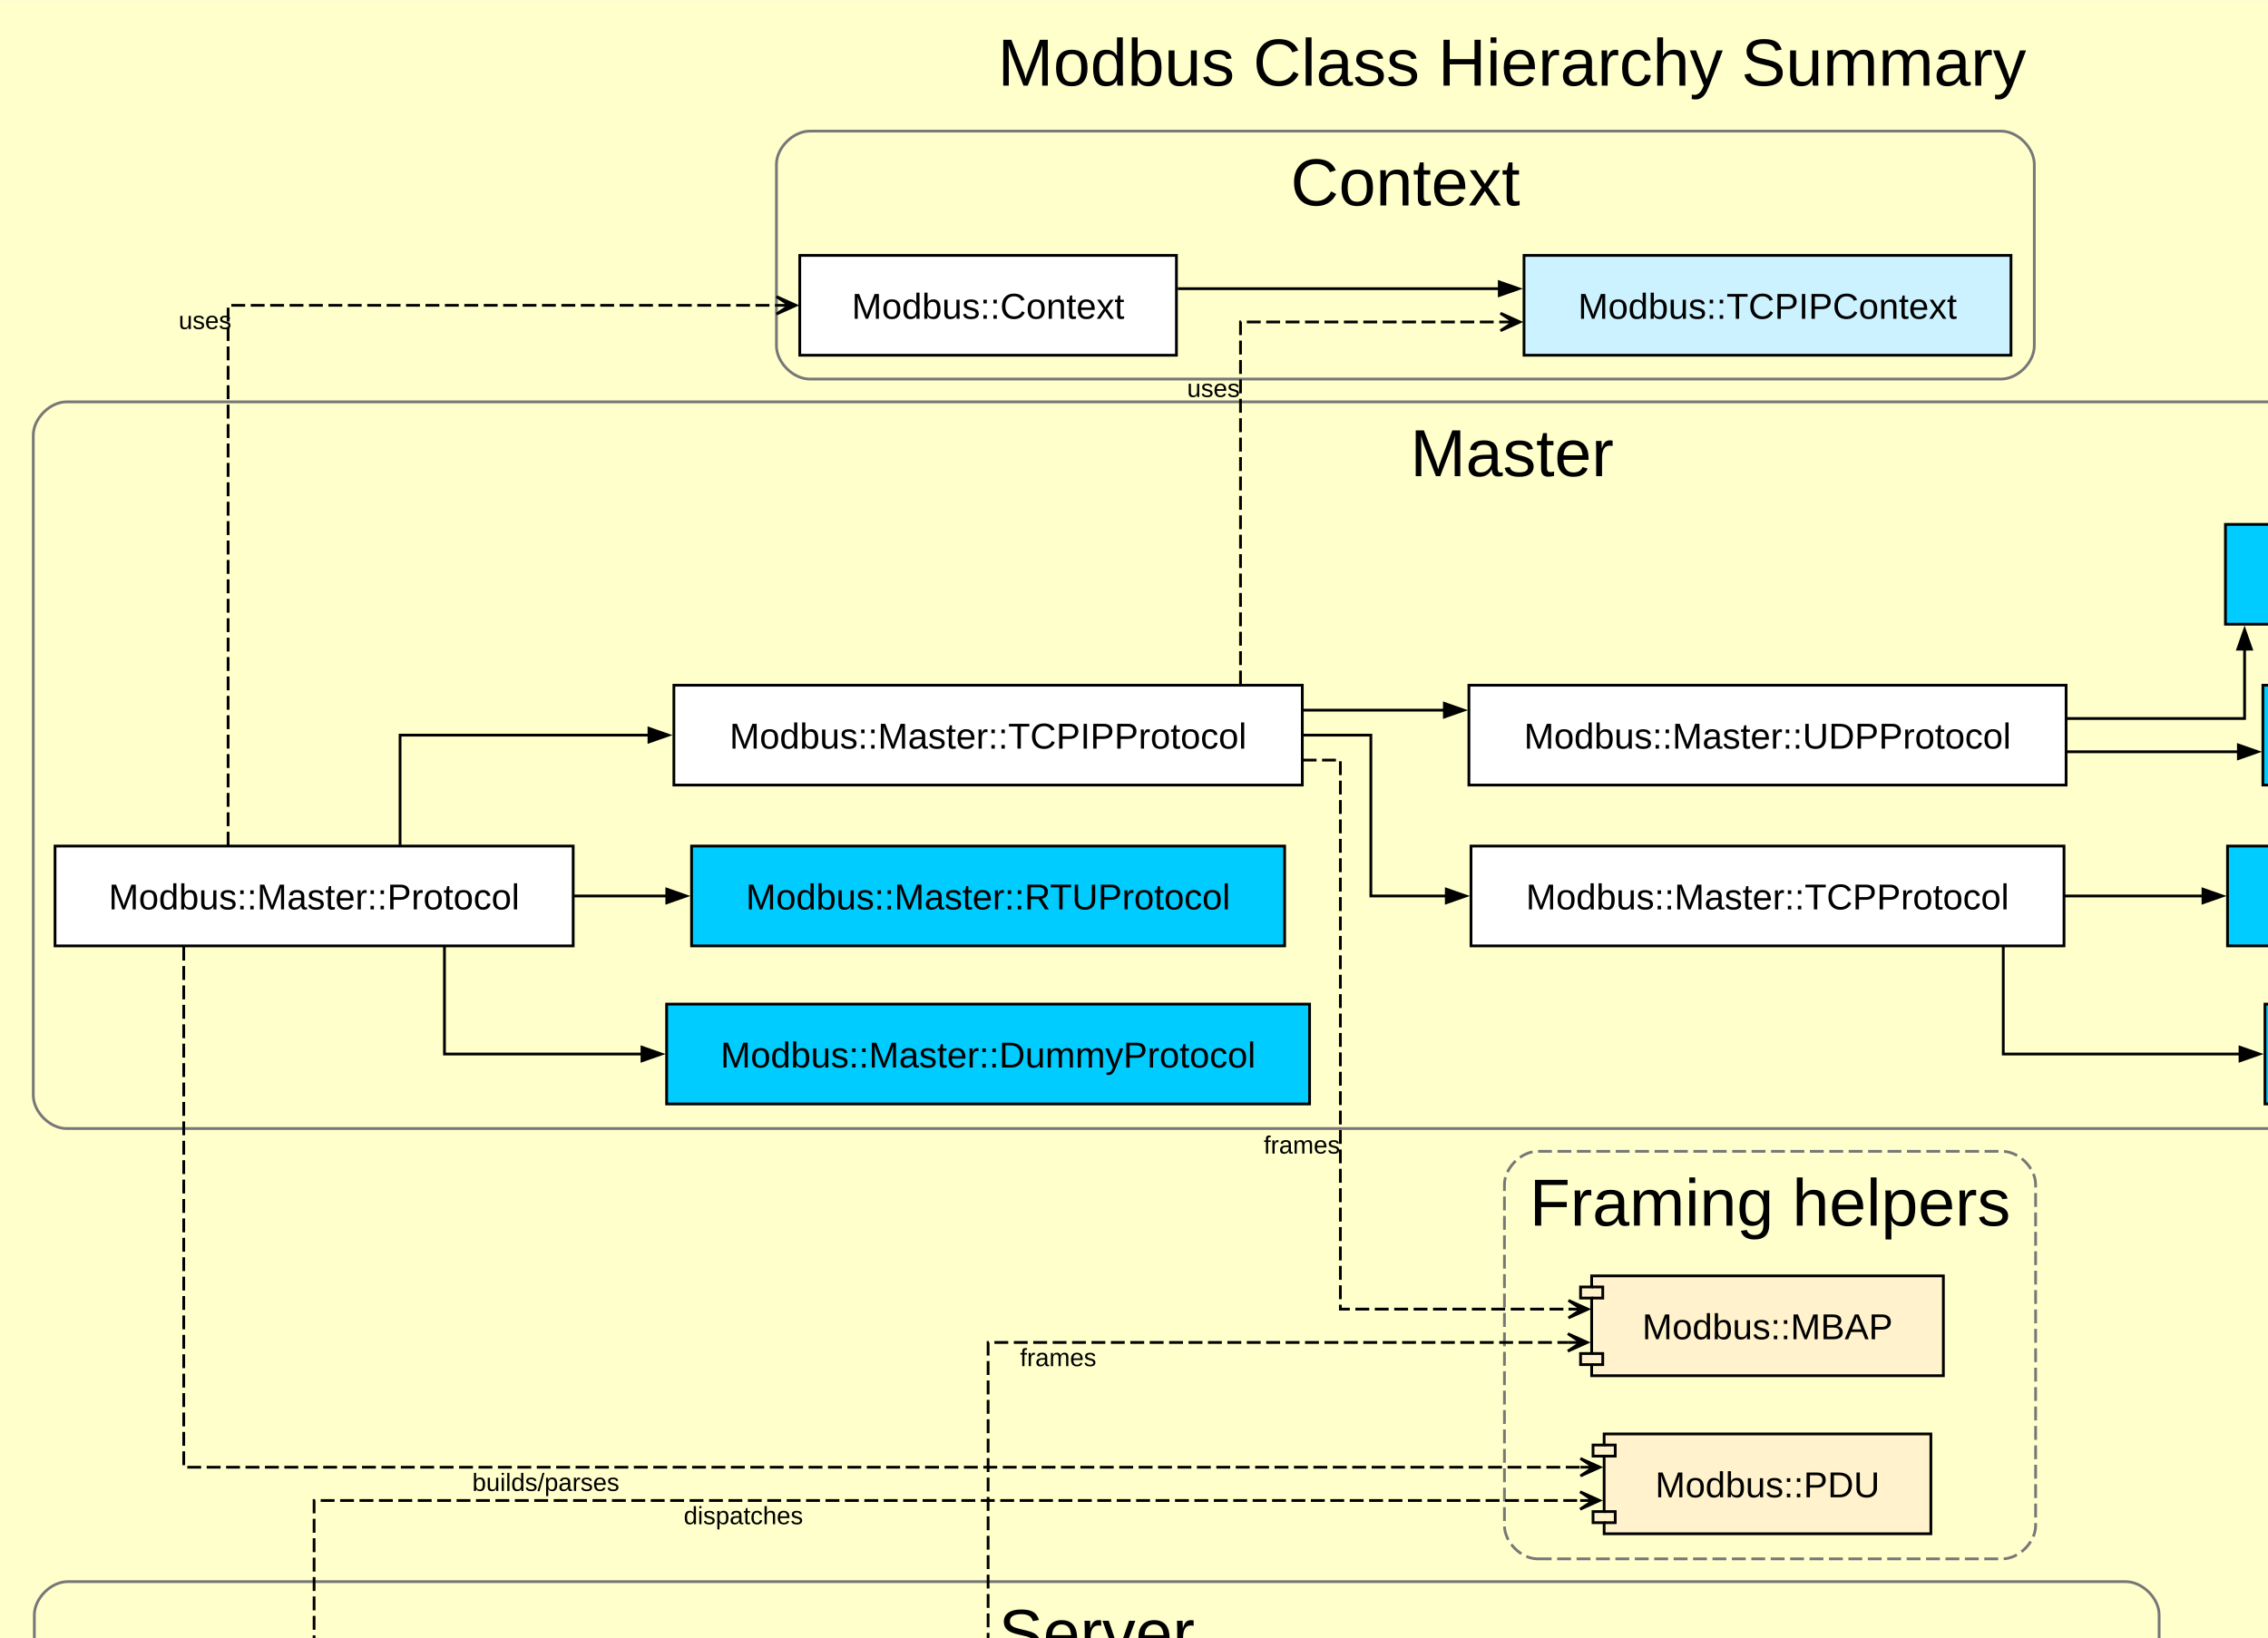
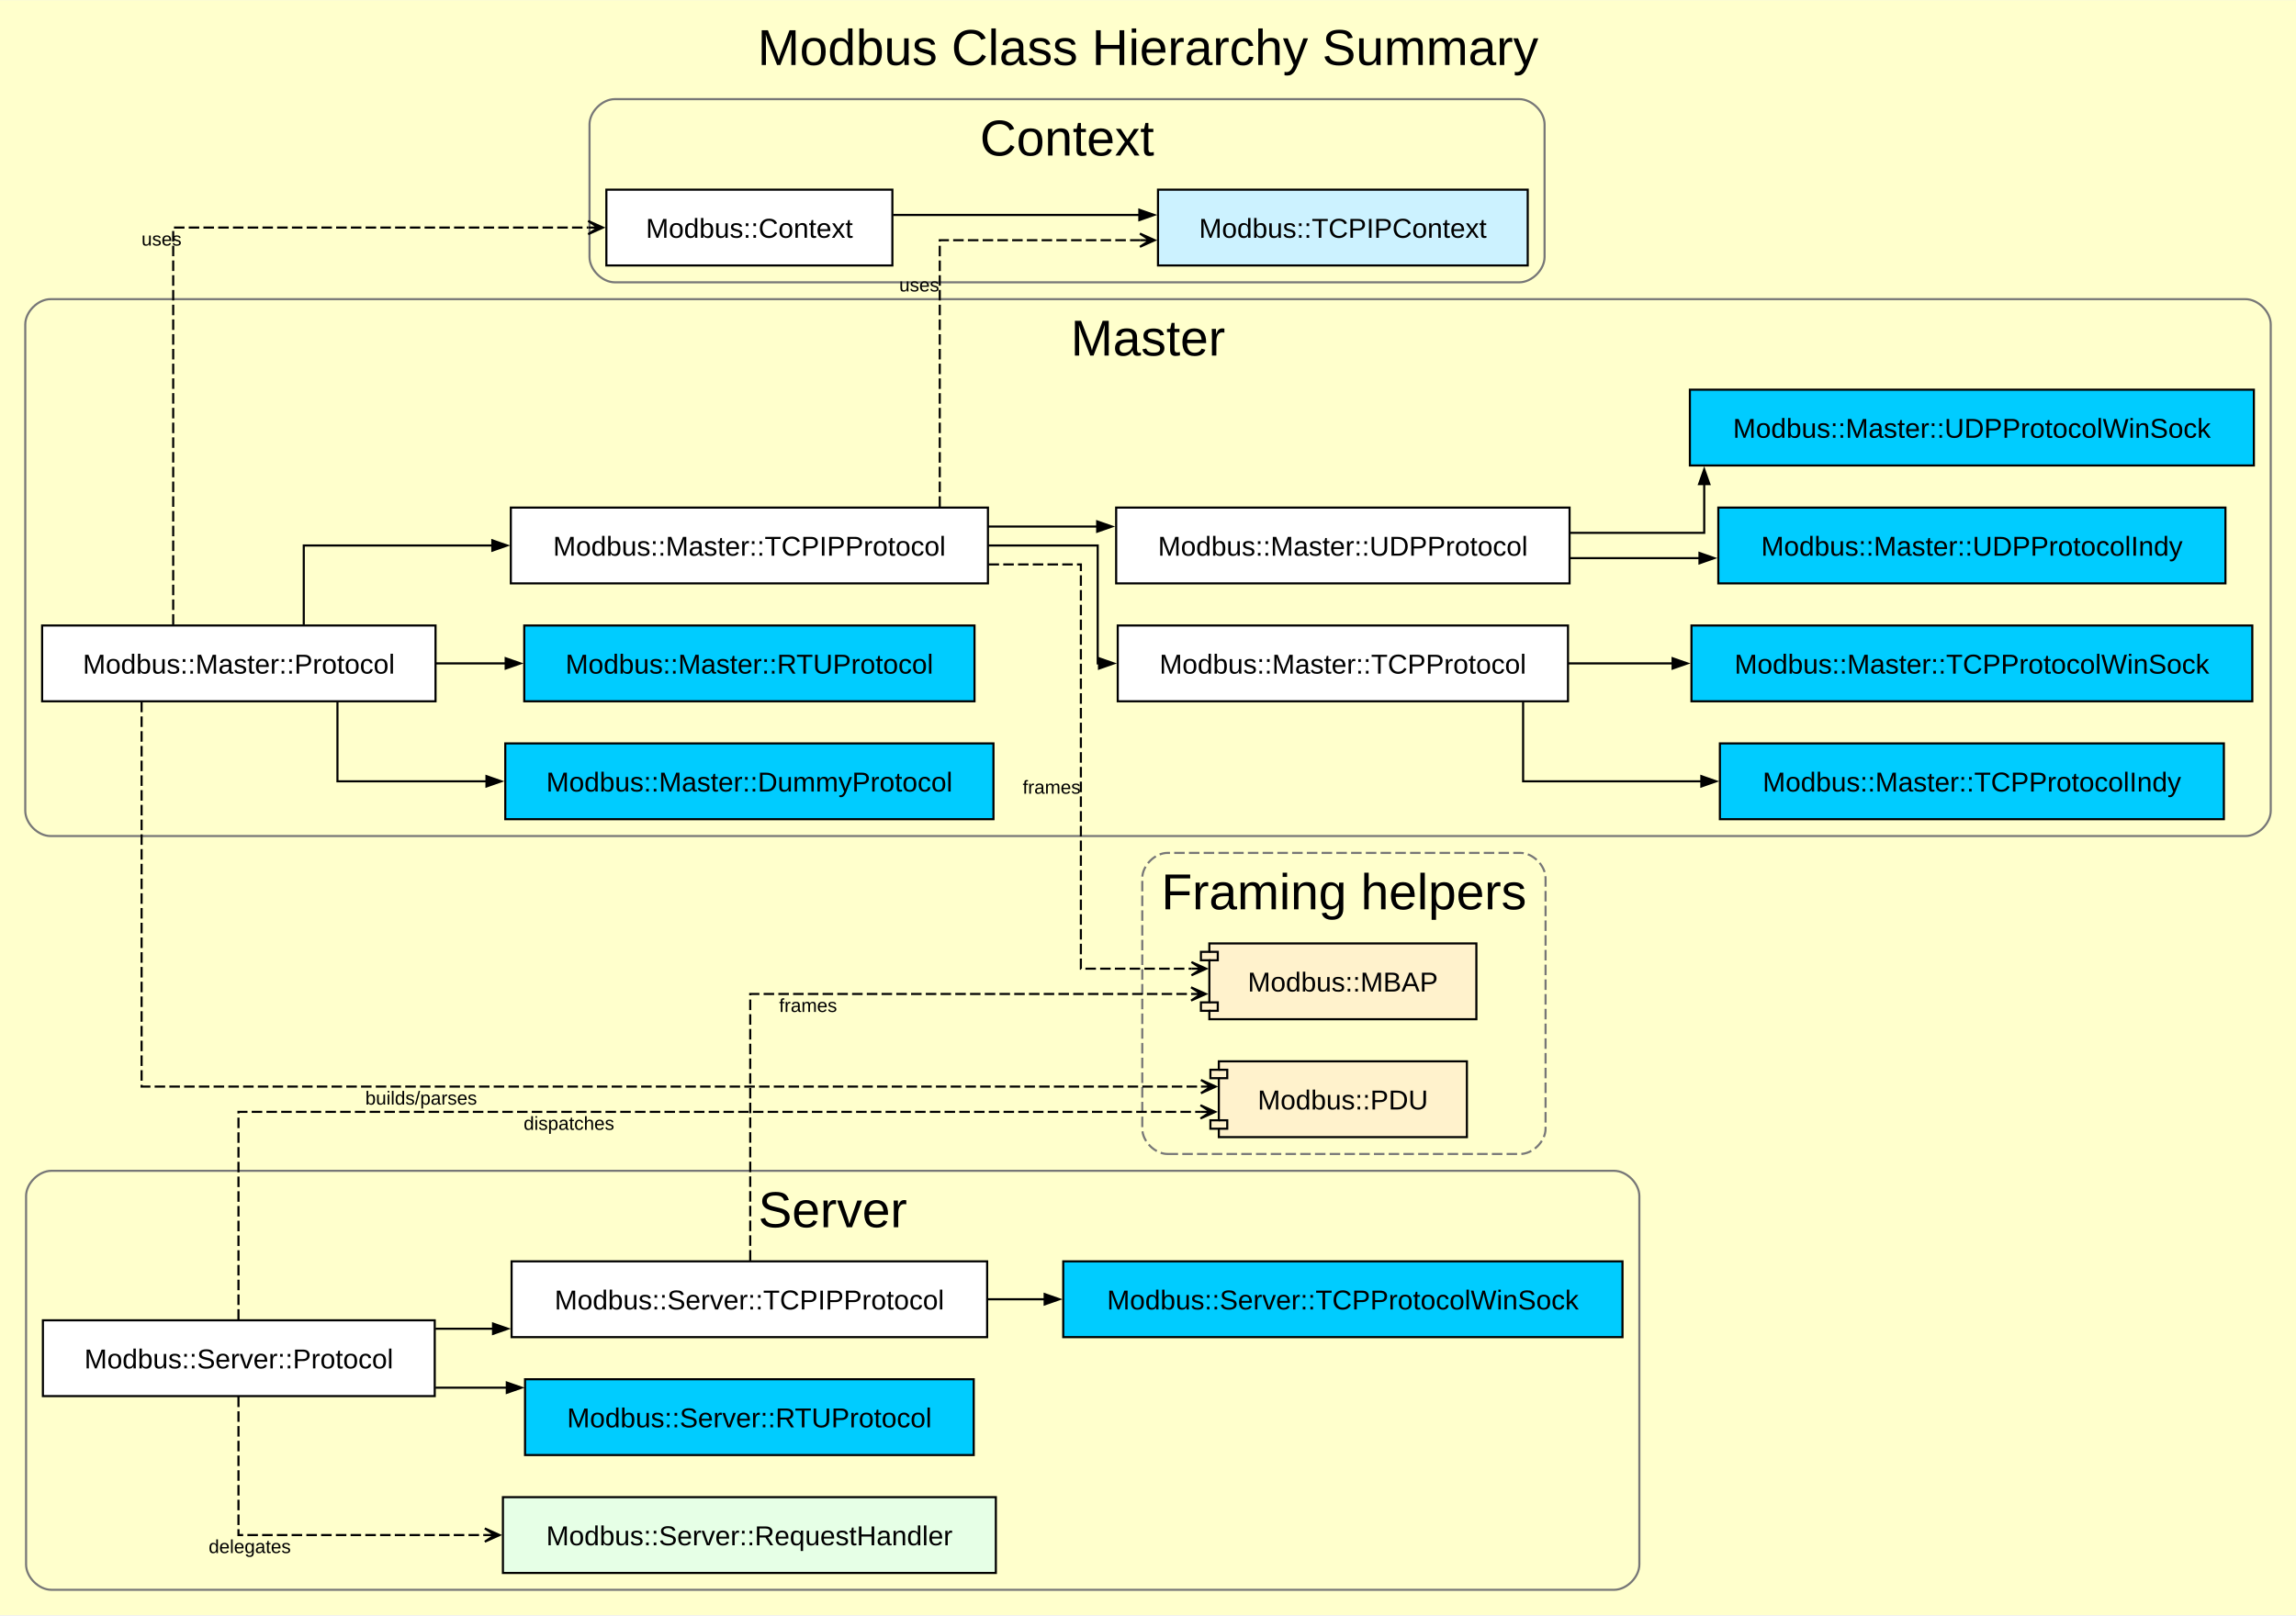
- <svg xmlns="http://www.w3.org/2000/svg" width="975pt" height="704pt" viewBox="0.00 0.00 731.41 528.00">
-   <g id="graph0" class="graph" transform="scale(0.894491 0.894491) rotate(0) translate(4 783.04)">
-     <polygon fill="#ffffcc" stroke="none" points="-4,4 -4,-783.04 1086.24,-783.04 1086.24,4 -4,4" />
-     <text text-anchor="middle" x="541.12" y="-752.24" font-family="Arial" font-size="24.00">Modbus Class Hierarchy Summary</text>
+ <svg xmlns="http://www.w3.org/2000/svg" width="1090pt" height="767pt" viewBox="0.00 0.00 1090.24 767.00">
+   <g id="graph0" class="graph" transform="scale(1 1) rotate(0) translate(4 763)">
+     <polygon fill="#ffffcc" stroke="none" points="-4,4 -4,-763 1086.24,-763 1086.24,4 -4,4" />
+     <text text-anchor="middle" x="541.12" y="-732.2" font-family="Arial" font-size="24.00">Modbus Class Hierarchy Summary</text>
    <g id="clust1" class="cluster">
-       <path fill="#ffffcc" stroke="#777777" d="M287.93,-646.41C287.93,-646.41 717.43,-646.41 717.43,-646.41 723.43,-646.41 729.43,-652.41 729.43,-658.41 729.43,-658.41 729.43,-723.82 729.43,-723.82 729.43,-729.82 723.43,-735.82 717.43,-735.82 717.43,-735.82 287.93,-735.82 287.93,-735.82 281.93,-735.82 275.93,-729.82 275.93,-723.82 275.93,-723.82 275.93,-658.41 275.93,-658.41 275.93,-652.41 281.93,-646.41 287.93,-646.41" />
-       <text text-anchor="middle" x="502.68" y="-709.02" font-family="Arial" font-size="24.00">Context</text>
+       <path fill="#ffffcc" stroke="#777777" d="M287.93,-629C287.93,-629 717.43,-629 717.43,-629 723.43,-629 729.43,-635 729.43,-641 729.43,-641 729.43,-704 729.43,-704 729.43,-710 723.43,-716 717.43,-716 717.43,-716 287.93,-716 287.93,-716 281.93,-716 275.93,-710 275.93,-704 275.93,-704 275.93,-641 275.93,-641 275.93,-635 281.93,-629 287.93,-629" />
+       <text text-anchor="middle" x="502.68" y="-689.2" font-family="Arial" font-size="24.00">Context</text>
    </g>
    <g id="clust2" class="cluster">
-       <path fill="#ffffcc" stroke="#777777" d="M20,-376.13C20,-376.13 1062.24,-376.13 1062.24,-376.13 1068.24,-376.13 1074.24,-382.13 1074.24,-388.13 1074.24,-388.13 1074.24,-626.19 1074.24,-626.19 1074.24,-632.19 1068.24,-638.19 1062.24,-638.19 1062.24,-638.19 20,-638.19 20,-638.19 14,-638.19 8,-632.19 8,-626.19 8,-626.19 8,-388.13 8,-388.13 8,-382.13 14,-376.13 20,-376.13" />
-       <text text-anchor="middle" x="541.12" y="-611.39" font-family="Arial" font-size="24.00">Master</text>
+       <path fill="#ffffcc" stroke="#777777" d="M20,-366C20,-366 1062.24,-366 1062.24,-366 1068.24,-366 1074.24,-372 1074.24,-378 1074.24,-378 1074.24,-609 1074.24,-609 1074.24,-615 1068.24,-621 1062.24,-621 1062.24,-621 20,-621 20,-621 14,-621 8,-615 8,-609 8,-609 8,-378 8,-378 8,-372 14,-366 20,-366" />
+       <text text-anchor="middle" x="541.12" y="-594.2" font-family="Arial" font-size="24.00">Master</text>
    </g>
    <g id="clust3" class="cluster">
-       <path fill="#ffffcc" stroke="#777777" d="M20.38,-8.22C20.38,-8.22 762.43,-8.22 762.43,-8.22 768.43,-8.22 774.43,-14.22 774.43,-20.22 774.43,-20.22 774.43,-200.73 774.43,-200.73 774.43,-206.73 768.43,-212.73 762.43,-212.73 762.43,-212.73 20.38,-212.73 20.38,-212.73 14.38,-212.73 8.38,-206.73 8.38,-200.73 8.38,-200.73 8.38,-20.22 8.38,-20.22 8.38,-14.22 14.38,-8.22 20.38,-8.22" />
-       <text text-anchor="middle" x="391.4" y="-185.93" font-family="Arial" font-size="24.00">Server</text>
+       <path fill="#ffffcc" stroke="#777777" d="M20.38,-8C20.38,-8 762.43,-8 762.43,-8 768.43,-8 774.43,-14 774.43,-20 774.43,-20 774.43,-195 774.43,-195 774.43,-201 768.43,-207 762.43,-207 762.43,-207 20.38,-207 20.38,-207 14.38,-207 8.38,-201 8.38,-195 8.38,-195 8.38,-20 8.38,-20 8.38,-14 14.38,-8 20.38,-8" />
+       <text text-anchor="middle" x="391.4" y="-180.2" font-family="Arial" font-size="24.00">Server</text>
    </g>
    <g id="clust4" class="cluster">
-       <path fill="#ffffcc" stroke="#777777" stroke-dasharray="5,2" d="M550.4,-220.95C550.4,-220.95 717.9,-220.95 717.9,-220.95 723.9,-220.95 729.9,-226.95 729.9,-232.95 729.9,-232.95 729.9,-355.91 729.9,-355.91 729.9,-361.91 723.9,-367.91 717.9,-367.91 717.9,-367.91 550.4,-367.91 550.4,-367.91 544.4,-367.91 538.4,-361.91 538.4,-355.91 538.4,-355.91 538.4,-232.95 538.4,-232.95 538.4,-226.95 544.4,-220.95 550.4,-220.95" />
-       <text text-anchor="middle" x="634.15" y="-341.11" font-family="Arial" font-size="24.00">Framing helpers</text>
+       <path fill="#ffffcc" stroke="#777777" stroke-dasharray="5,2" d="M550.4,-215C550.4,-215 717.9,-215 717.9,-215 723.9,-215 729.9,-221 729.9,-227 729.9,-227 729.9,-346 729.9,-346 729.9,-352 723.9,-358 717.9,-358 717.9,-358 550.4,-358 550.4,-358 544.4,-358 538.4,-352 538.4,-346 538.4,-346 538.4,-227 538.4,-227 538.4,-221 544.4,-215 550.4,-215" />
+       <text text-anchor="middle" x="634.15" y="-331.2" font-family="Arial" font-size="24.00">Framing helpers</text>
    </g>
    <g id="node1" class="node">
-       <polygon fill="#ffffff" stroke="#000000" points="420.14,-691 284.34,-691 284.34,-655 420.14,-655 420.14,-691" />
-       <text text-anchor="middle" x="352.24" y="-668.15" font-family="Arial" font-size="13.00">Modbus::Context</text>
+       <polygon fill="#ffffff" stroke="#000000" points="419.74,-673 283.93,-673 283.93,-637 419.74,-637 419.74,-673" />
+       <text text-anchor="middle" x="351.84" y="-650.15" font-family="Arial" font-size="13.00">Modbus::Context</text>
    </g>
    <g id="node2" class="node">
-       <polygon fill="#ccf2ff" stroke="#000000" points="721.02,-691 545.46,-691 545.46,-655 721.02,-655 721.02,-691" />
-       <text text-anchor="middle" x="633.24" y="-668.15" font-family="Arial" font-size="13.00">Modbus::TCPIPContext</text>
+       <polygon fill="#ccf2ff" stroke="#000000" points="721.43,-673 545.87,-673 545.87,-637 721.43,-637 721.43,-673" />
+       <text text-anchor="middle" x="633.65" y="-650.15" font-family="Arial" font-size="13.00">Modbus::TCPIPContext</text>
    </g>
    <g id="edge1" class="edge">
-       <path fill="none" stroke="#000000" d="M420.62,-679C420.62,-679 536.54,-679 536.54,-679" />
-       <polygon fill="#000000" stroke="#000000" points="536.54,-681.45 543.54,-679 536.54,-676.55 536.54,-681.45" />
+       <path fill="none" stroke="#000000" d="M420.06,-661C420.06,-661 537.01,-661 537.01,-661" />
+       <polygon fill="#000000" stroke="#000000" points="537.01,-663.45 544.01,-661 537.01,-658.55 537.01,-663.45" />
    </g>
    <g id="node3" class="node">
-       <polygon fill="#ffffff" stroke="#000000" points="202.65,-478 15.84,-478 15.84,-442 202.65,-442 202.65,-478" />
-       <text text-anchor="middle" x="109.24" y="-455.15" font-family="Arial" font-size="13.00">Modbus::Master::Protocol</text>
+       <polygon fill="#ffffff" stroke="#000000" points="202.81,-466 16,-466 16,-430 202.81,-430 202.81,-466" />
+       <text text-anchor="middle" x="109.4" y="-443.15" font-family="Arial" font-size="13.00">Modbus::Master::Protocol</text>
    </g>
    <g id="edge14" class="edge">
-       <path fill="none" stroke="#000000" stroke-dasharray="5,2" d="M78.24,-478.16C78.24,-529.67 78.24,-673 78.24,-673 78.24,-673 275.94,-673 275.94,-673" />
-       <polygon fill="#000000" stroke="#000000" points="282.94,-673 275.94,-676.15 280.66,-673 275.94,-673 275.94,-673 275.94,-673 280.66,-673 275.94,-669.85 282.94,-673" />
-       <text text-anchor="middle" x="69.92" y="-664.45" font-family="Arial" font-size="9.00">uses</text>
+       <path fill="none" stroke="#000000" stroke-dasharray="5,2" d="M78.24,-466.37C78.24,-517.03 78.24,-655 78.24,-655 78.24,-655 275.29,-655 275.29,-655" />
+       <polygon fill="#000000" stroke="#000000" points="282.29,-655 275.29,-658.15 280,-655 275.29,-655 275.29,-655 275.29,-655 280,-655 275.29,-651.85 282.29,-655" />
+       <text text-anchor="middle" x="72.7" y="-646.45" font-family="Arial" font-size="9.00">uses</text>
    </g>
    <g id="node4" class="node">
-       <polygon fill="#00ccff" stroke="#000000" points="468.14,-421 236.34,-421 236.34,-385 468.14,-385 468.14,-421" />
-       <text text-anchor="middle" x="352.24" y="-398.15" font-family="Arial" font-size="13.00">Modbus::Master::DummyProtocol</text>
+       <polygon fill="#00ccff" stroke="#000000" points="467.74,-410 235.93,-410 235.93,-374 467.74,-374 467.74,-410" />
+       <text text-anchor="middle" x="351.84" y="-387.15" font-family="Arial" font-size="13.00">Modbus::Master::DummyProtocol</text>
    </g>
    <g id="edge2" class="edge">
-       <path fill="none" stroke="#000000" d="M156.24,-441.65C156.24,-424.99 156.24,-403 156.24,-403 156.24,-403 227.45,-403 227.45,-403" />
-       <polygon fill="#000000" stroke="#000000" points="227.45,-405.45 234.45,-403 227.45,-400.55 227.45,-405.45" />
+       <path fill="none" stroke="#000000" d="M156.24,-429.66C156.24,-413.33 156.24,-392 156.24,-392 156.24,-392 227,-392 227,-392" />
+       <polygon fill="#000000" stroke="#000000" points="227,-394.45 234,-392 227,-389.55 227,-394.45" />
    </g>
    <g id="node5" class="node">
-       <polygon fill="#00ccff" stroke="#000000" points="459.15,-478 245.33,-478 245.33,-442 459.15,-442 459.15,-478" />
-       <text text-anchor="middle" x="352.24" y="-455.15" font-family="Arial" font-size="13.00">Modbus::Master::RTUProtocol</text>
+       <polygon fill="#00ccff" stroke="#000000" points="458.74,-466 244.93,-466 244.93,-430 458.74,-430 458.74,-466" />
+       <text text-anchor="middle" x="351.84" y="-443.15" font-family="Arial" font-size="13.00">Modbus::Master::RTUProtocol</text>
    </g>
    <g id="edge3" class="edge">
-       <path fill="none" stroke="#000000" d="M202.84,-460C202.84,-460 236.4,-460 236.4,-460" />
-       <polygon fill="#000000" stroke="#000000" points="236.4,-462.45 243.4,-460 236.4,-457.55 236.4,-462.45" />
+       <path fill="none" stroke="#000000" d="M203.14,-448C203.14,-448 236.12,-448 236.12,-448" />
+       <polygon fill="#000000" stroke="#000000" points="236.12,-450.45 243.12,-448 236.12,-445.55 236.12,-450.45" />
    </g>
    <g id="node6" class="node">
-       <polygon fill="#ffffff" stroke="#000000" points="465.52,-536 238.96,-536 238.96,-500 465.52,-500 465.52,-536" />
-       <text text-anchor="middle" x="352.24" y="-513.15" font-family="Arial" font-size="13.00">Modbus::Master::TCPIPProtocol</text>
+       <polygon fill="#ffffff" stroke="#000000" points="465.12,-522 238.56,-522 238.56,-486 465.12,-486 465.12,-522" />
+       <text text-anchor="middle" x="351.84" y="-499.15" font-family="Arial" font-size="13.00">Modbus::Master::TCPIPProtocol</text>
    </g>
    <g id="edge4" class="edge">
-       <path fill="none" stroke="#000000" d="M140.24,-478.35C140.24,-495.34 140.24,-518 140.24,-518 140.24,-518 229.97,-518 229.97,-518" />
-       <polygon fill="#000000" stroke="#000000" points="229.97,-520.45 236.97,-518 229.97,-515.55 229.97,-520.45" />
+       <path fill="none" stroke="#000000" d="M140.24,-466.34C140.24,-482.67 140.24,-504 140.24,-504 140.24,-504 229.78,-504 229.78,-504" />
+       <polygon fill="#000000" stroke="#000000" points="229.78,-506.45 236.78,-504 229.78,-501.55 229.78,-506.45" />
    </g>
    <g id="node18" class="node">
-       <polygon fill="#fff2cc" stroke="#000000" points="692.14,-266 574.34,-266 574.34,-262 570.34,-262 570.34,-258 574.34,-258 574.34,-238 570.34,-238 570.34,-234 574.34,-234 574.34,-230 692.14,-230 692.14,-266" />
-       <polyline fill="none" stroke="#000000" points="574.34,-262 578.34,-262 578.34,-258 574.34,-258" />
-       <polyline fill="none" stroke="#000000" points="574.34,-238 578.34,-238 578.34,-234 574.34,-234" />
-       <text text-anchor="middle" x="633.24" y="-243.15" font-family="Arial" font-size="13.00">Modbus::PDU</text>
+       <polygon fill="#fff2cc" stroke="#000000" points="692.55,-259 574.75,-259 574.75,-255 570.75,-255 570.75,-251 574.75,-251 574.75,-231 570.75,-231 570.75,-227 574.75,-227 574.75,-223 692.55,-223 692.55,-259" />
+       <polyline fill="none" stroke="#000000" points="574.75,-255 578.75,-255 578.75,-251 574.75,-251" />
+       <polyline fill="none" stroke="#000000" points="574.75,-231 578.75,-231 578.75,-227 574.75,-227" />
+       <text text-anchor="middle" x="633.65" y="-236.15" font-family="Arial" font-size="13.00">Modbus::PDU</text>
    </g>
    <g id="edge17" class="edge">
-       <path fill="none" stroke="#000000" stroke-dasharray="5,2" d="M62.24,-441.72C62.24,-391.3 62.24,-254 62.24,-254 62.24,-254 565.8,-254 565.8,-254" />
-       <polygon fill="#000000" stroke="#000000" points="572.8,-254 565.8,-257.15 570.52,-254 565.8,-254 565.8,-254 565.8,-254 570.52,-254 565.8,-250.85 572.8,-254" />
-       <text text-anchor="middle" x="192.78" y="-245.45" font-family="Arial" font-size="9.00">builds/parses</text>
+       <path fill="none" stroke="#000000" stroke-dasharray="5,2" d="M63.24,-429.81C63.24,-380.33 63.24,-247 63.24,-247 63.24,-247 566.27,-247 566.27,-247" />
+       <polygon fill="#000000" stroke="#000000" points="573.27,-247 566.27,-250.15 570.99,-247 566.27,-247 566.27,-247 566.27,-247 570.99,-247 566.27,-243.85 573.27,-247" />
+       <text text-anchor="middle" x="195.98" y="-238.45" font-family="Arial" font-size="9.00">builds/parses</text>
    </g>
    <g id="edge15" class="edge">
-       <path fill="none" stroke="#000000" stroke-dasharray="5,2" d="M443.24,-536.27C443.24,-576.06 443.24,-667 443.24,-667 443.24,-667 536.97,-667 536.97,-667" />
-       <polygon fill="#000000" stroke="#000000" points="543.97,-667 536.97,-670.15 541.69,-667 536.97,-667 536.97,-667 536.97,-667 541.69,-667 536.97,-663.85 543.97,-667" />
-       <text text-anchor="middle" x="433.49" y="-639.95" font-family="Arial" font-size="9.00">uses</text>
+       <path fill="none" stroke="#000000" stroke-dasharray="5,2" d="M442.24,-522.36C442.24,-561.38 442.24,-649 442.24,-649 442.24,-649 537.29,-649 537.29,-649" />
+       <polygon fill="#000000" stroke="#000000" points="544.29,-649 537.29,-652.15 542.01,-649 537.29,-649 537.29,-649 537.29,-649 542.01,-649 537.29,-645.85 544.29,-649" />
+       <text text-anchor="middle" x="432.49" y="-624.66" font-family="Arial" font-size="9.00">uses</text>
    </g>
    <g id="node7" class="node">
-       <polygon fill="#ffffff" stroke="#000000" points="740.14,-478 526.34,-478 526.34,-442 740.14,-442 740.14,-478" />
-       <text text-anchor="middle" x="633.24" y="-455.15" font-family="Arial" font-size="13.00">Modbus::Master::TCPProtocol</text>
+       <polygon fill="#ffffff" stroke="#000000" points="740.55,-466 526.75,-466 526.75,-430 740.55,-430 740.55,-466" />
+       <text text-anchor="middle" x="633.65" y="-443.15" font-family="Arial" font-size="13.00">Modbus::Master::TCPProtocol</text>
    </g>
    <g id="edge5" class="edge">
-       <path fill="none" stroke="#000000" d="M465.89,-518C480.36,-518 490.24,-518 490.24,-518 490.24,-518 490.24,-460 490.24,-460 490.24,-460 517.44,-460 517.44,-460" />
-       <polygon fill="#000000" stroke="#000000" points="517.44,-462.45 524.44,-460 517.44,-457.55 517.44,-462.45" />
+       <path fill="none" stroke="#000000" d="M465.36,-504C494.22,-504 517.24,-504 517.24,-504 517.24,-504 517.24,-448 517.24,-448 517.24,-448 518.15,-448 518.15,-448" />
+       <polygon fill="#000000" stroke="#000000" points="517.86,-450.45 524.86,-448 517.86,-445.55 517.86,-450.45" />
    </g>
    <g id="node8" class="node">
-       <polygon fill="#ffffff" stroke="#000000" points="740.89,-536 525.59,-536 525.59,-500 740.89,-500 740.89,-536" />
-       <text text-anchor="middle" x="633.24" y="-513.15" font-family="Arial" font-size="13.00">Modbus::Master::UDPProtocol</text>
+       <polygon fill="#ffffff" stroke="#000000" points="741.3,-522 526,-522 526,-486 741.3,-486 741.3,-522" />
+       <text text-anchor="middle" x="633.65" y="-499.15" font-family="Arial" font-size="13.00">Modbus::Master::UDPProtocol</text>
    </g>
    <g id="edge6" class="edge">
-       <path fill="none" stroke="#000000" d="M465.72,-527C465.72,-527 516.74,-527 516.74,-527" />
-       <polygon fill="#000000" stroke="#000000" points="516.74,-529.45 523.74,-527 516.74,-524.55 516.74,-529.45" />
+       <path fill="none" stroke="#000000" d="M465.24,-513C465.24,-513 516.99,-513 516.99,-513" />
+       <polygon fill="#000000" stroke="#000000" points="516.99,-515.45 523.99,-513 516.99,-510.55 516.99,-515.45" />
    </g>
    <g id="node19" class="node">
-       <polygon fill="#fff2cc" stroke="#000000" points="696.64,-323 569.84,-323 569.84,-319 565.84,-319 565.84,-315 569.84,-315 569.84,-295 565.84,-295 565.84,-291 569.84,-291 569.84,-287 696.64,-287 696.64,-323" />
-       <polyline fill="none" stroke="#000000" points="569.84,-319 573.84,-319 573.84,-315 569.84,-315" />
-       <polyline fill="none" stroke="#000000" points="569.84,-295 573.84,-295 573.84,-291 569.84,-291" />
-       <text text-anchor="middle" x="633.24" y="-300.15" font-family="Arial" font-size="13.00">Modbus::MBAP</text>
+       <polygon fill="#fff2cc" stroke="#000000" points="697.05,-315 570.25,-315 570.25,-311 566.25,-311 566.25,-307 570.25,-307 570.25,-287 566.25,-287 566.25,-283 570.25,-283 570.25,-279 697.05,-279 697.05,-315" />
+       <polyline fill="none" stroke="#000000" points="570.25,-311 574.25,-311 574.25,-307 570.25,-307" />
+       <polyline fill="none" stroke="#000000" points="570.25,-287 574.25,-287 574.25,-283 570.25,-283" />
+       <text text-anchor="middle" x="633.65" y="-292.15" font-family="Arial" font-size="13.00">Modbus::MBAP</text>
    </g>
    <g id="edge19" class="edge">
-       <path fill="none" stroke="#000000" stroke-dasharray="5,2" d="M465.65,-509C474,-509 479.24,-509 479.24,-509 479.24,-509 479.24,-311 479.24,-311 479.24,-311 561.49,-311 561.49,-311" />
-       <polygon fill="#000000" stroke="#000000" points="568.49,-311 561.49,-314.15 566.21,-311 561.49,-311 561.49,-311 561.49,-311 566.21,-311 561.49,-307.85 568.49,-311" />
-       <text text-anchor="middle" x="465.37" y="-367.12" font-family="Arial" font-size="9.00">frames</text>
+       <path fill="none" stroke="#000000" stroke-dasharray="5,2" d="M465.4,-495C490.22,-495 509.24,-495 509.24,-495 509.24,-495 509.24,-303 509.24,-303 509.24,-303 561.77,-303 561.77,-303" />
+       <polygon fill="#000000" stroke="#000000" points="568.77,-303 561.77,-306.15 566.49,-303 561.77,-303 561.77,-303 561.77,-303 566.49,-303 561.77,-299.85 568.77,-303" />
+       <text text-anchor="middle" x="495.37" y="-386.11" font-family="Arial" font-size="9.00">frames</text>
    </g>
    <g id="node9" class="node">
-       <polygon fill="#00ccff" stroke="#000000" points="1051.89,-421 812.59,-421 812.59,-385 1051.89,-385 1051.89,-421" />
-       <text text-anchor="middle" x="932.24" y="-398.15" font-family="Arial" font-size="13.00">Modbus::Master::TCPProtocolIndy</text>
+       <polygon fill="#00ccff" stroke="#000000" points="1051.99,-410 812.68,-410 812.68,-374 1051.99,-374 1051.99,-410" />
+       <text text-anchor="middle" x="932.34" y="-387.15" font-family="Arial" font-size="13.00">Modbus::Master::TCPProtocolIndy</text>
    </g>
    <g id="edge7" class="edge">
-       <path fill="none" stroke="#000000" d="M718.24,-441.65C718.24,-424.99 718.24,-403 718.24,-403 718.24,-403 803.59,-403 803.59,-403" />
-       <polygon fill="#000000" stroke="#000000" points="803.59,-405.45 810.59,-403 803.59,-400.55 803.59,-405.45" />
+       <path fill="none" stroke="#000000" d="M719.24,-429.66C719.24,-413.33 719.24,-392 719.24,-392 719.24,-392 803.88,-392 803.88,-392" />
+       <polygon fill="#000000" stroke="#000000" points="803.88,-394.45 810.88,-392 803.88,-389.55 803.88,-394.45" />
    </g>
    <g id="node10" class="node">
-       <polygon fill="#00ccff" stroke="#000000" points="1065.39,-478 799.09,-478 799.09,-442 1065.39,-442 1065.39,-478" />
-       <text text-anchor="middle" x="932.24" y="-455.15" font-family="Arial" font-size="13.00">Modbus::Master::TCPProtocolWinSock</text>
+       <polygon fill="#00ccff" stroke="#000000" points="1065.49,-466 799.18,-466 799.18,-430 1065.49,-430 1065.49,-466" />
+       <text text-anchor="middle" x="932.34" y="-443.15" font-family="Arial" font-size="13.00">Modbus::Master::TCPProtocolWinSock</text>
    </g>
    <g id="edge8" class="edge">
-       <path fill="none" stroke="#000000" d="M740.34,-460C740.34,-460 790.24,-460 790.24,-460" />
-       <polygon fill="#000000" stroke="#000000" points="790.24,-462.45 797.24,-460 790.24,-457.55 790.24,-462.45" />
+       <path fill="none" stroke="#000000" d="M740.64,-448C740.64,-448 790.22,-448 790.22,-448" />
+       <polygon fill="#000000" stroke="#000000" points="790.22,-450.45 797.22,-448 790.22,-445.55 790.22,-450.45" />
    </g>
    <g id="node11" class="node">
-       <polygon fill="#00ccff" stroke="#000000" points="1052.64,-536 811.84,-536 811.84,-500 1052.64,-500 1052.64,-536" />
-       <text text-anchor="middle" x="932.24" y="-513.15" font-family="Arial" font-size="13.00">Modbus::Master::UDPProtocolIndy</text>
+       <polygon fill="#00ccff" stroke="#000000" points="1052.74,-522 811.93,-522 811.93,-486 1052.74,-486 1052.74,-522" />
+       <text text-anchor="middle" x="932.34" y="-499.15" font-family="Arial" font-size="13.00">Modbus::Master::UDPProtocolIndy</text>
    </g>
    <g id="edge9" class="edge">
-       <path fill="none" stroke="#000000" d="M741.19,-512C741.19,-512 803.01,-512 803.01,-512" />
-       <polygon fill="#000000" stroke="#000000" points="803.01,-514.45 810.01,-512 803.01,-509.55 803.01,-514.45" />
+       <path fill="none" stroke="#000000" d="M741.48,-498C741.48,-498 802.98,-498 802.98,-498" />
+       <polygon fill="#000000" stroke="#000000" points="802.98,-500.45 809.98,-498 802.98,-495.55 802.98,-500.45" />
    </g>
    <g id="node12" class="node">
-       <polygon fill="#00ccff" stroke="#000000" points="1066.14,-594 798.34,-594 798.34,-558 1066.14,-558 1066.14,-594" />
-       <text text-anchor="middle" x="932.24" y="-571.15" font-family="Arial" font-size="13.00">Modbus::Master::UDPProtocolWinSock</text>
+       <polygon fill="#00ccff" stroke="#000000" points="1066.24,-578 798.43,-578 798.43,-542 1066.24,-542 1066.24,-578" />
+       <text text-anchor="middle" x="932.34" y="-555.15" font-family="Arial" font-size="13.00">Modbus::Master::UDPProtocolWinSock</text>
    </g>
    <g id="edge10" class="edge">
-       <path fill="none" stroke="#000000" d="M741.19,-524C775.75,-524 805.24,-524 805.24,-524 805.24,-524 805.24,-549.01 805.24,-549.01" />
-       <polygon fill="#000000" stroke="#000000" points="802.79,-549.01 805.24,-556.01 807.69,-549.01 802.79,-549.01" />
+       <path fill="none" stroke="#000000" d="M741.35,-510C775.82,-510 805.24,-510 805.24,-510 805.24,-510 805.24,-533.15 805.24,-533.15" />
+       <polygon fill="#000000" stroke="#000000" points="802.79,-533.15 805.24,-540.15 807.69,-533.15 802.79,-533.15" />
    </g>
    <g id="node13" class="node">
-       <polygon fill="#e6ffe6" stroke="#000000" points="469.27,-53 235.21,-53 235.21,-17 469.27,-17 469.27,-53" />
-       <text text-anchor="middle" x="352.24" y="-30.15" font-family="Arial" font-size="13.00">Modbus::Server::RequestHandler</text>
+       <polygon fill="#e6ffe6" stroke="#000000" points="468.87,-52 234.81,-52 234.81,-16 468.87,-16 468.87,-52" />
+       <text text-anchor="middle" x="351.84" y="-29.15" font-family="Arial" font-size="13.00">Modbus::Server::RequestHandler</text>
    </g>
    <g id="node14" class="node">
-       <polygon fill="#ffffff" stroke="#000000" points="202.27,-139 16.21,-139 16.21,-103 202.27,-103 202.27,-139" />
-       <text text-anchor="middle" x="109.24" y="-116.15" font-family="Arial" font-size="13.00">Modbus::Server::Protocol</text>
+       <polygon fill="#ffffff" stroke="#000000" points="202.43,-136 16.37,-136 16.37,-100 202.43,-100 202.43,-136" />
+       <text text-anchor="middle" x="109.4" y="-113.15" font-family="Arial" font-size="13.00">Modbus::Server::Protocol</text>
    </g>
    <g id="edge16" class="edge">
-       <path fill="none" stroke="#000000" stroke-dasharray="5,2" d="M109.24,-102.76C109.24,-77.52 109.24,-35 109.24,-35 109.24,-35 226.79,-35 226.79,-35" />
-       <polygon fill="#000000" stroke="#000000" points="233.79,-35 226.79,-38.15 231.51,-35 226.79,-35 226.79,-35 226.79,-35 231.51,-35 226.79,-31.85 233.79,-35" />
-       <text text-anchor="middle" x="113.89" y="-26.45" font-family="Arial" font-size="9.00">delegates</text>
+       <path fill="none" stroke="#000000" stroke-dasharray="5,2" d="M109.24,-99.77C109.24,-75.07 109.24,-34 109.24,-34 109.24,-34 226.23,-34 226.23,-34" />
+       <polygon fill="#000000" stroke="#000000" points="233.23,-34 226.23,-37.15 230.95,-34 226.23,-34 226.23,-34 226.23,-34 230.95,-34 226.23,-30.85 233.23,-34" />
+       <text text-anchor="middle" x="114.6" y="-25.45" font-family="Arial" font-size="9.00">delegates</text>
    </g>
    <g id="node15" class="node">
-       <polygon fill="#00ccff" stroke="#000000" points="458.77,-110 245.71,-110 245.71,-74 458.77,-74 458.77,-110" />
-       <text text-anchor="middle" x="352.24" y="-87.15" font-family="Arial" font-size="13.00">Modbus::Server::RTUProtocol</text>
+       <polygon fill="#00ccff" stroke="#000000" points="458.37,-108 245.31,-108 245.31,-72 458.37,-72 458.37,-108" />
+       <text text-anchor="middle" x="351.84" y="-85.15" font-family="Arial" font-size="13.00">Modbus::Server::RTUProtocol</text>
    </g>
    <g id="edge11" class="edge">
-       <path fill="none" stroke="#000000" d="M202.5,-106.5C202.5,-106.5 236.93,-106.5 236.93,-106.5" />
-       <polygon fill="#000000" stroke="#000000" points="236.93,-108.95 243.93,-106.5 236.93,-104.05 236.93,-108.95" />
+       <path fill="none" stroke="#000000" d="M202.79,-104C202.79,-104 236.65,-104 236.65,-104" />
+       <polygon fill="#000000" stroke="#000000" points="236.65,-106.45 243.65,-104 236.65,-101.55 236.65,-106.45" />
    </g>
    <g id="node16" class="node">
-       <polygon fill="#ffffff" stroke="#000000" points="465.14,-168 239.34,-168 239.34,-132 465.14,-132 465.14,-168" />
-       <text text-anchor="middle" x="352.24" y="-145.15" font-family="Arial" font-size="13.00">Modbus::Server::TCPIPProtocol</text>
+       <polygon fill="#ffffff" stroke="#000000" points="464.74,-164 238.93,-164 238.93,-128 464.74,-128 464.74,-164" />
+       <text text-anchor="middle" x="351.84" y="-141.15" font-family="Arial" font-size="13.00">Modbus::Server::TCPIPProtocol</text>
    </g>
    <g id="edge12" class="edge">
-       <path fill="none" stroke="#000000" d="M202.5,-135.5C202.5,-135.5 230.37,-135.5 230.37,-135.5" />
-       <polygon fill="#000000" stroke="#000000" points="230.37,-137.95 237.37,-135.5 230.37,-133.05 230.37,-137.95" />
+       <path fill="none" stroke="#000000" d="M202.79,-132C202.79,-132 230.12,-132 230.12,-132" />
+       <polygon fill="#000000" stroke="#000000" points="230.12,-134.45 237.12,-132 230.12,-129.55 230.12,-134.45" />
    </g>
    <g id="edge18" class="edge">
-       <path fill="none" stroke="#000000" stroke-dasharray="5,2" d="M109.24,-139.38C109.24,-173.23 109.24,-242 109.24,-242 109.24,-242 565.68,-242 565.68,-242" />
-       <polygon fill="#000000" stroke="#000000" points="572.68,-242 565.68,-245.15 570.4,-242 565.68,-242 565.68,-242 565.68,-242 570.4,-242 565.68,-238.85 572.68,-242" />
-       <text text-anchor="middle" x="264.02" y="-233.45" font-family="Arial" font-size="9.00">dispatches</text>
+       <path fill="none" stroke="#000000" stroke-dasharray="5,2" d="M109.24,-136.28C109.24,-169.19 109.24,-235 109.24,-235 109.24,-235 566.04,-235 566.04,-235" />
+       <polygon fill="#000000" stroke="#000000" points="573.04,-235 566.04,-238.15 570.76,-235 566.04,-235 566.04,-235 566.04,-235 570.76,-235 566.04,-231.85 573.04,-235" />
+       <text text-anchor="middle" x="266.16" y="-226.45" font-family="Arial" font-size="9.00">dispatches</text>
    </g>
    <g id="node17" class="node">
-       <polygon fill="#00ccff" stroke="#000000" points="766.02,-168 500.46,-168 500.46,-132 766.02,-132 766.02,-168" />
-       <text text-anchor="middle" x="633.24" y="-145.15" font-family="Arial" font-size="13.00">Modbus::Server::TCPProtocolWinSock</text>
+       <polygon fill="#00ccff" stroke="#000000" points="766.43,-164 500.87,-164 500.87,-128 766.43,-128 766.43,-164" />
+       <text text-anchor="middle" x="633.65" y="-141.15" font-family="Arial" font-size="13.00">Modbus::Server::TCPProtocolWinSock</text>
    </g>
    <g id="edge13" class="edge">
-       <path fill="none" stroke="#000000" d="M465.32,-150C465.32,-150 491.56,-150 491.56,-150" />
-       <polygon fill="#000000" stroke="#000000" points="491.56,-152.45 498.56,-150 491.56,-147.55 491.56,-152.45" />
+       <path fill="none" stroke="#000000" d="M465.24,-146C465.24,-146 492.05,-146 492.05,-146" />
+       <polygon fill="#000000" stroke="#000000" points="492.05,-148.45 499.05,-146 492.05,-143.55 492.05,-148.45" />
    </g>
    <g id="edge20" class="edge">
-       <path fill="none" stroke="#000000" stroke-dasharray="5,2" d="M352.24,-168.27C352.24,-208.06 352.24,-299 352.24,-299 352.24,-299 561.26,-299 561.26,-299" />
-       <polygon fill="#000000" stroke="#000000" points="568.26,-299 561.26,-302.15 565.98,-299 561.26,-299 561.26,-299 561.26,-299 565.98,-299 561.26,-295.85 568.26,-299" />
-       <text text-anchor="middle" x="377.51" y="-290.45" font-family="Arial" font-size="9.00">frames</text>
+       <path fill="none" stroke="#000000" stroke-dasharray="5,2" d="M352.24,-164.36C352.24,-203.38 352.24,-291 352.24,-291 352.24,-291 561.58,-291 561.58,-291" />
+       <polygon fill="#000000" stroke="#000000" points="568.58,-291 561.58,-294.15 566.29,-291 561.58,-291 561.58,-291 561.58,-291 566.29,-291 561.58,-287.85 568.58,-291" />
+       <text text-anchor="middle" x="379.71" y="-282.45" font-family="Arial" font-size="9.00">frames</text>
    </g>
  </g>
</svg>
